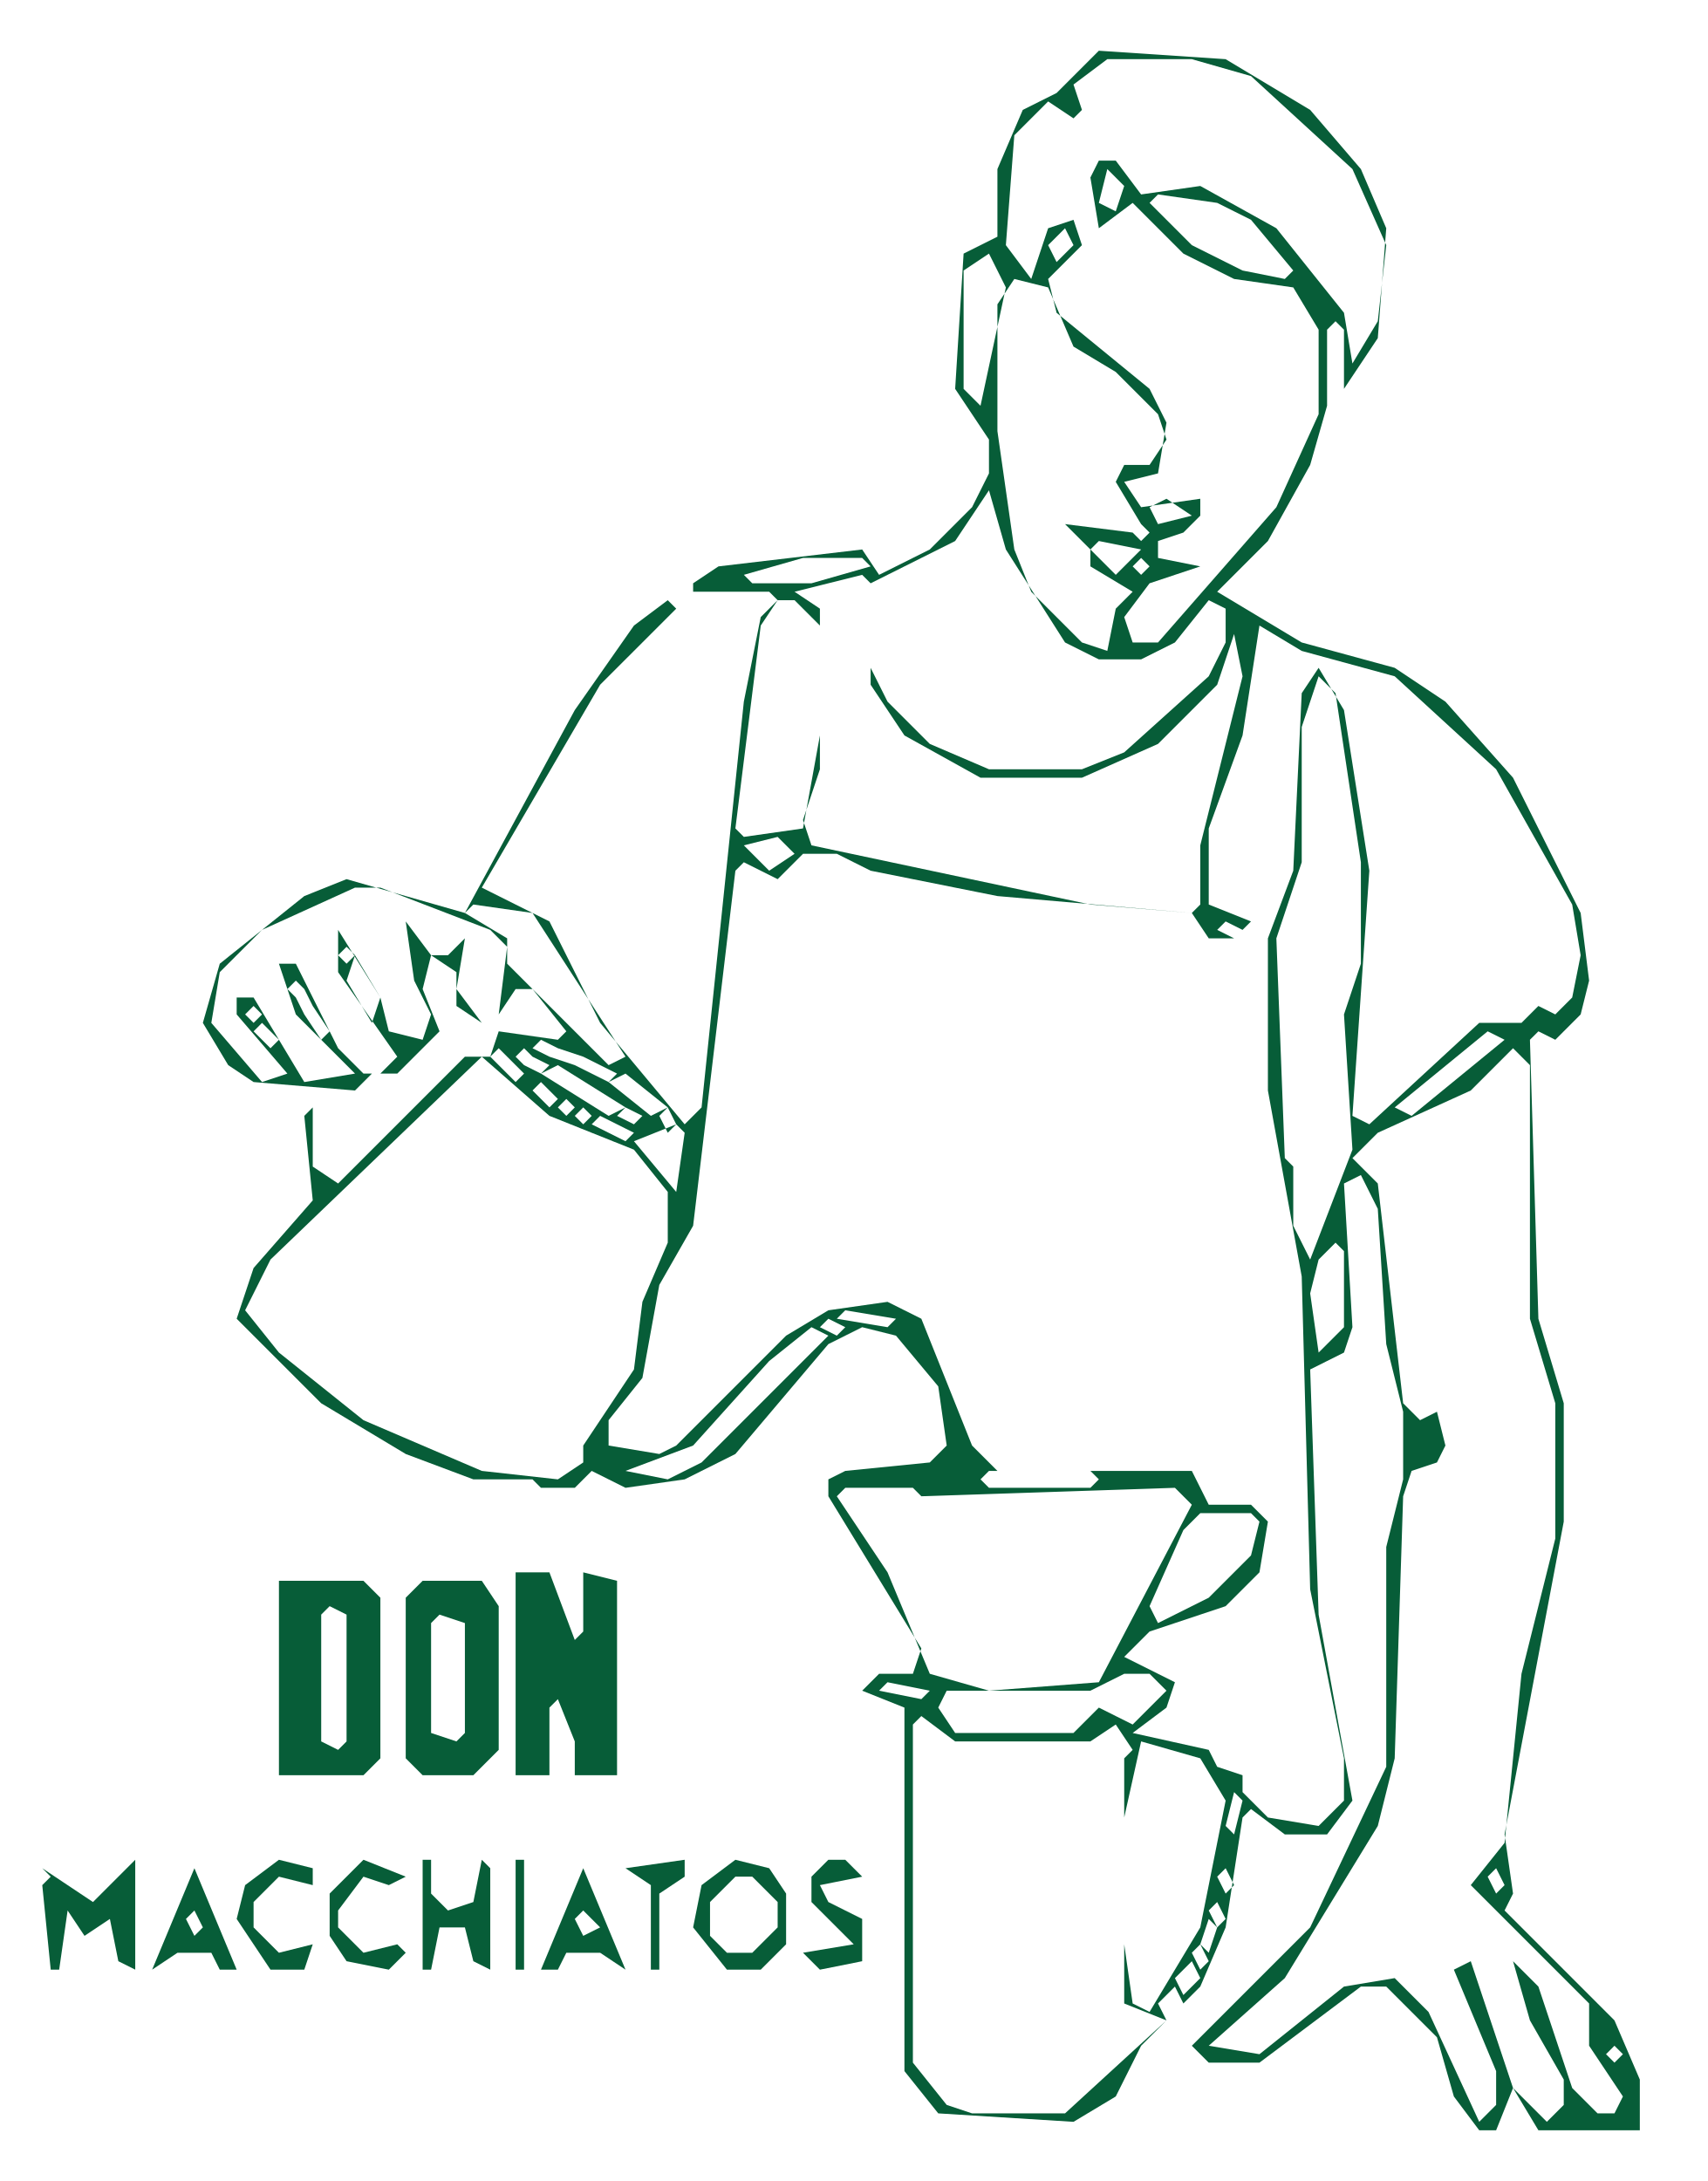
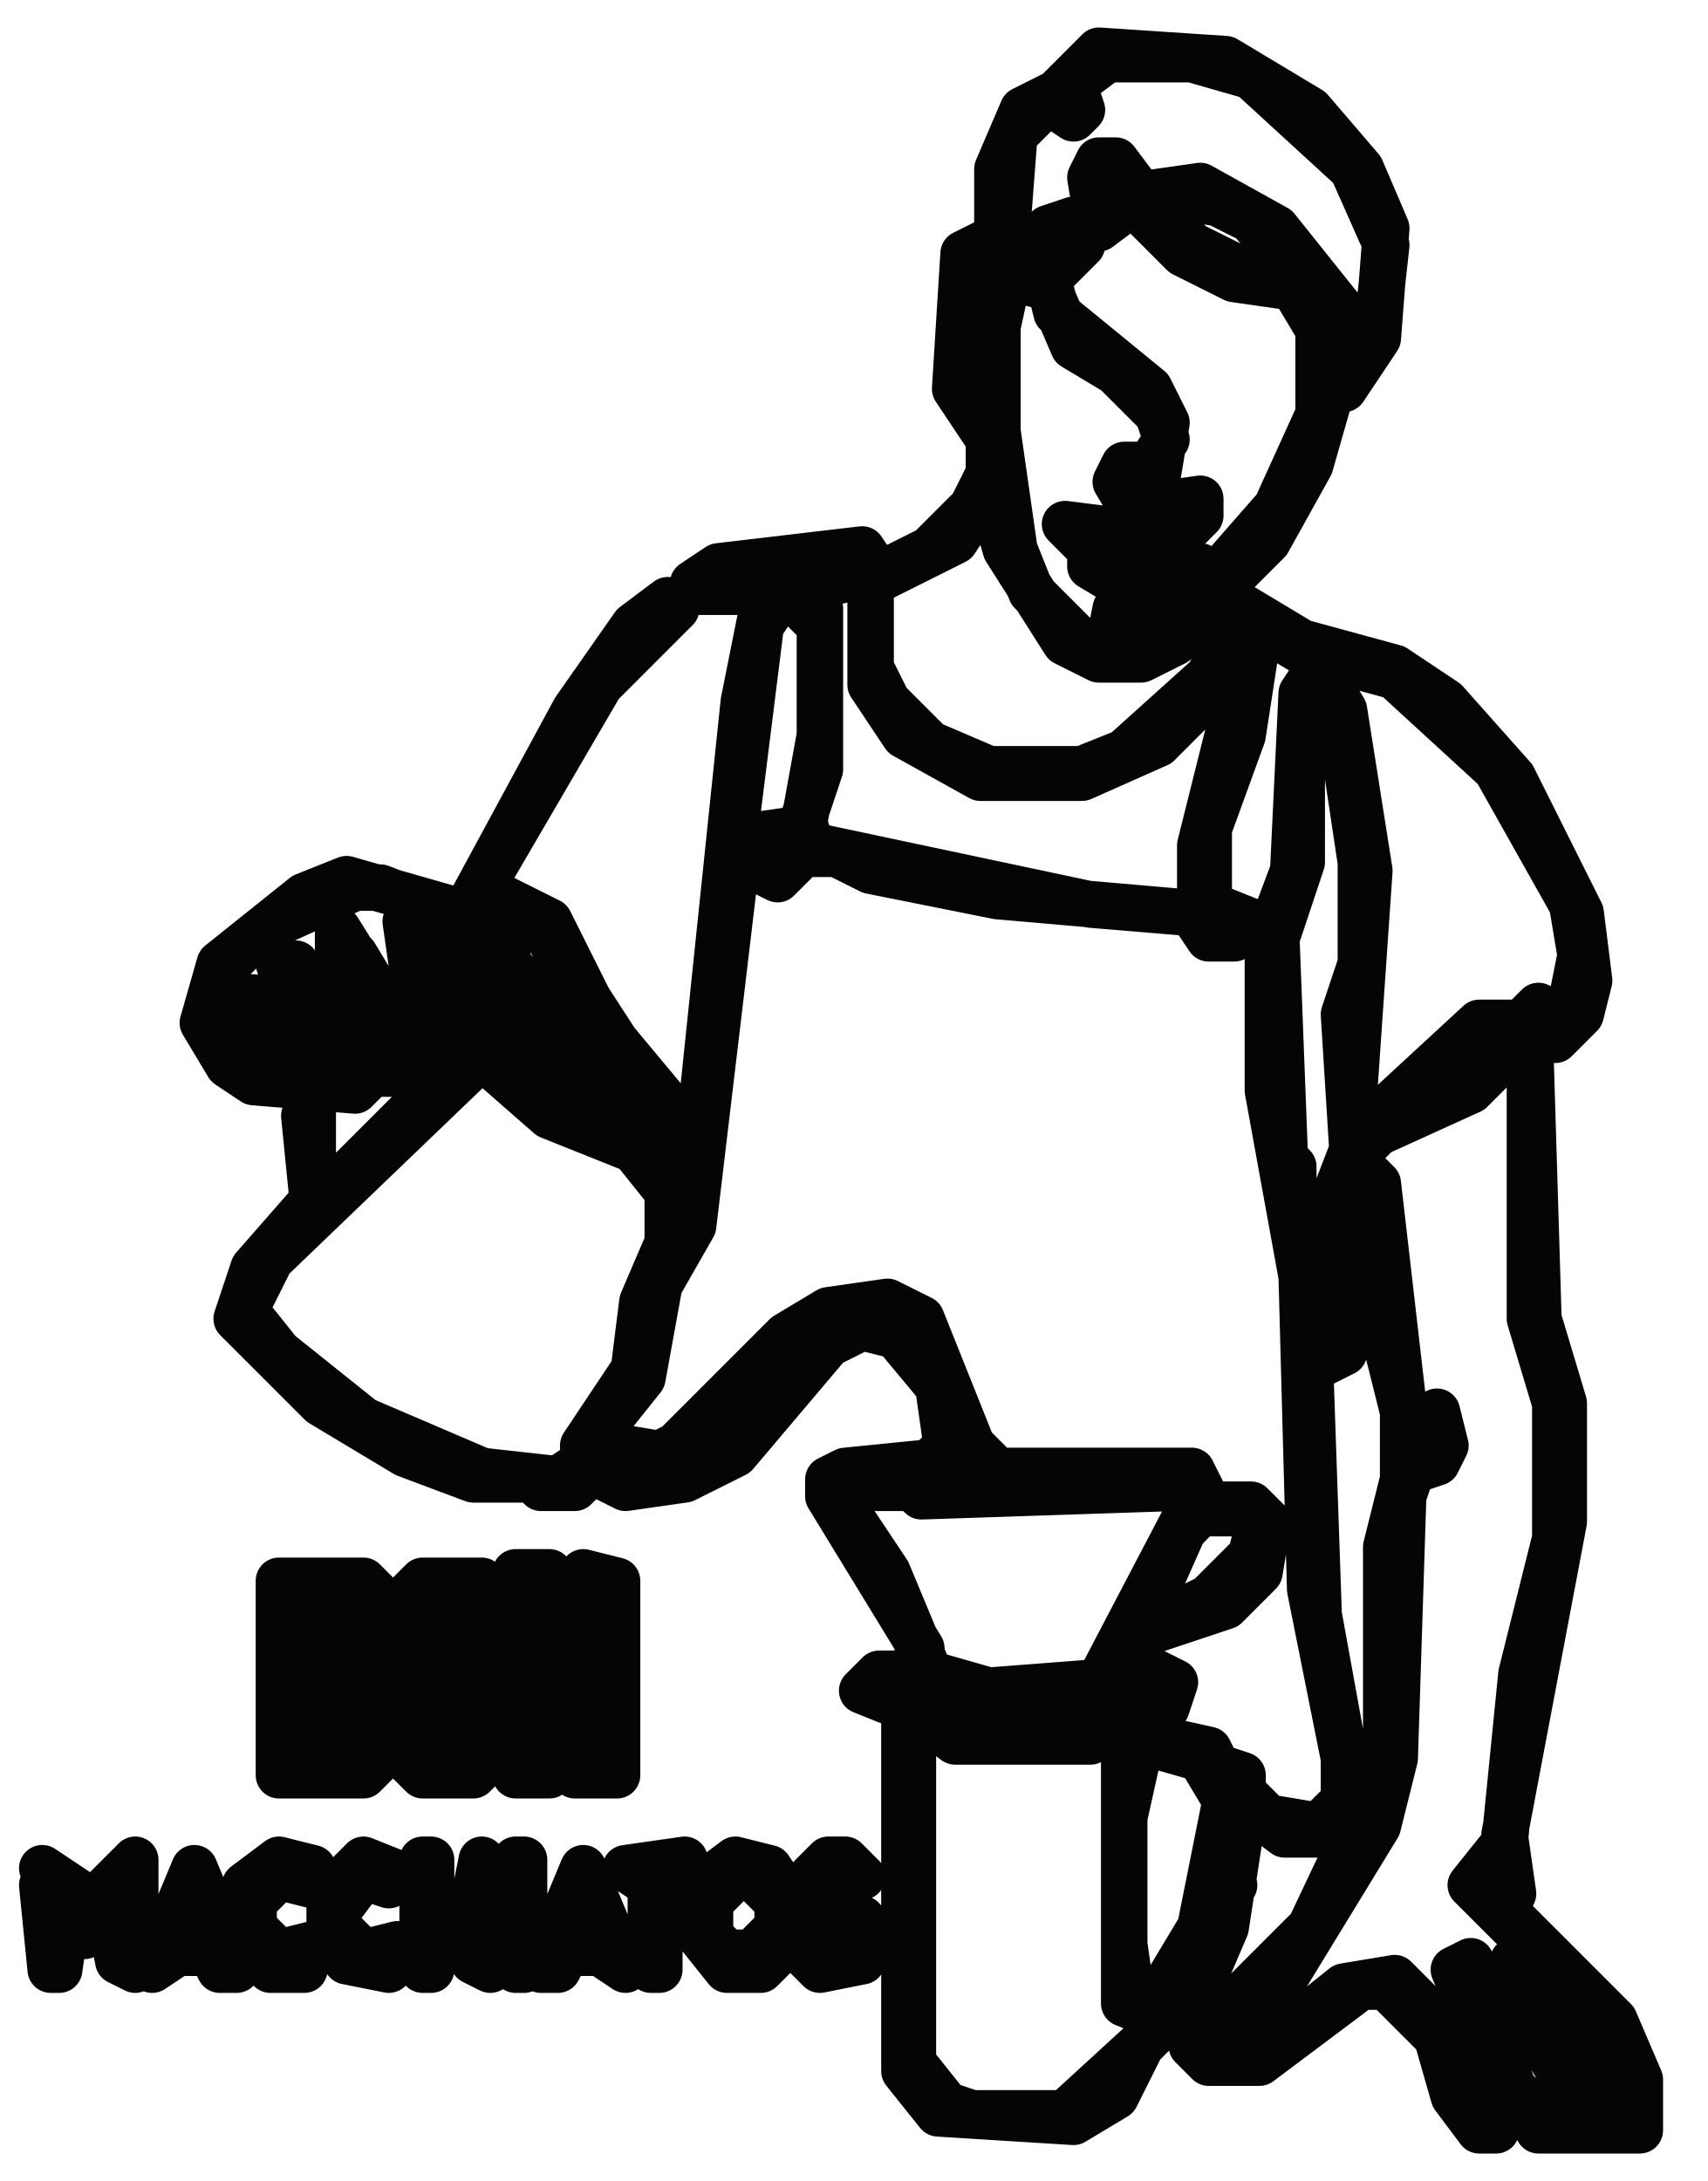
<svg xmlns="http://www.w3.org/2000/svg" viewBox="53 31 202 258" preserveAspectRatio="xMidYMid meet" role="img" aria-label="Don Macchiatos logo">
-   <path fill="#075d38" fill-rule="evenodd" d="M122,252 117,264 119,264 120,262 124,262 127,264Z M121,258 122,257 124,259 122,260Z M76,252 71,264 74,262 78,262 79,264 81,264Z M75,258 76,257 77,259 76,260Z M151,251 149,253 149,256 154,261 148,262 150,264 155,263 155,258 151,256 150,254 155,253 153,251Z M140,251 136,254 135,259 139,264 143,264 146,261 146,255 144,252Z M140,253 142,253 145,256 145,259 142,262 139,262 137,260 137,256Z M134,251 127,252 130,254 130,264 131,264 131,255 134,253Z M114,251 114,264 115,264 115,251Z M103,251 103,264 104,264 105,259 108,259 109,263 111,264 111,252 110,251 109,256 106,257 104,255 104,251Z M96,251 92,255 92,260 94,263 99,264 101,262 100,261 96,262 93,259 93,257 96,253 99,254 101,253Z M86,251 82,254 81,258 85,264 89,264 90,261 86,262 83,259 83,256 86,253 90,254 90,252Z M69,251 64,256 58,252 59,253 58,254 59,264 60,264 61,257 63,260 66,258 67,263 69,264Z M103,218 101,220 101,239 103,241 109,241 112,238 112,221 110,218Z M105,222 108,223 108,236 107,237 104,236 104,223Z M86,218 86,241 96,241 98,239 98,220 96,218Z M92,221 94,222 94,237 93,238 91,237 91,222Z M114,217 114,241 118,241 118,233 119,232 121,237 121,241 126,241 126,218 122,217 122,224 121,225 118,217Z M183,37 178,42 174,44 171,51 171,59 167,61 166,77 170,83 170,87 168,91 163,96 157,99 155,96 138,98 135,100 135,101 144,101 145,102 143,104 141,114 136,162 134,164 124,152 118,140 110,136 124,112 133,103 132,102 128,105 121,115 108,139 94,135 89,137 79,145 77,152 80,157 83,159 95,160 97,158 100,158 105,153 103,148 104,144 107,146 107,150 110,152 107,148 108,142 106,144 104,144 101,140 102,147 104,151 103,154 99,153 98,149 93,141 93,146 100,156 98,158 96,158 93,155 88,145 86,145 88,151 95,158 89,159 83,149 81,149 81,151 87,158 84,159 78,152 79,146 84,141 95,136 98,136 111,141 113,143 112,151 114,148 116,148 120,153 119,154 112,153 111,156 108,156 93,171 90,169 90,162 89,163 90,173 83,181 81,187 91,197 101,203 109,206 116,206 117,207 121,207 123,205 127,207 134,206 140,203 151,190 155,188 159,189 164,195 165,202 163,204 153,205 151,206 151,208 162,226 161,229 157,229 155,231 160,233 160,276 164,281 180,282 185,279 188,273 195,266 198,259 200,246 201,245 205,248 210,248 213,244 209,222 208,193 212,191 213,188 212,171 214,170 216,174 217,190 219,198 219,206 217,214 217,240 208,259 194,273 196,275 202,275 214,266 217,266 223,272 225,279 228,283 230,283 232,278 235,283 247,283 247,277 244,270 231,257 232,255 231,248 238,211 238,197 235,187 234,154 235,153 237,154 240,151 241,147 240,139 232,123 224,114 218,110 207,107 197,101 203,95 208,86 210,79 210,70 211,69 212,70 212,77 216,71 217,58 214,51 208,44 198,38Z M243,274 244,273 245,274 244,275Z M192,266 193,268 191,270 190,268Z M194,263 195,265 193,267 192,265Z M194,262 195,261 196,263 195,264Z M196,258 197,259 196,262 195,261Z M196,257 197,256 198,258 197,259Z M229,253 230,252 231,254 230,255Z M197,253 198,252 199,254 198,255Z M199,243 200,244 199,248 198,247Z M188,237 195,239 198,244 195,259 189,269 187,268 186,261 186,246Z M162,234 166,237 182,237 185,235 187,238 186,239 186,268 191,270 179,281 168,281 165,280 161,275 161,235Z M157,231 158,230 163,231 162,232Z M191,231 187,235 183,233 180,236 166,236 164,233 165,231 182,231 186,229 189,229Z M201,210 202,211 201,215 196,220 190,223 189,221 193,212 195,210Z M152,208 153,207 161,207 162,208 192,207 194,209 183,230 170,231 163,229 158,217Z M169,206 170,205 182,205 183,206 182,207 170,207Z M151,189 136,204 132,206 127,205 135,202 144,192 149,188Z M150,188 151,187 153,188 152,189Z M152,187 153,186 159,187 158,188Z M211,178 212,179 212,188 209,191 208,184 209,180Z M133,164 134,165 133,172 128,166Z M125,165 126,164 128,165 127,166Z M123,164 124,163 126,164 125,165Z M131,163 132,162 133,164 132,165Z M126,163 127,162 129,163 128,164Z M121,163 122,162 123,163 122,164Z M119,162 120,161 121,162 120,163Z M117,161 118,160 119,161 118,162Z M116,160 117,159 118,160 117,161Z M125,159 127,158 132,162 130,163Z M123,158 124,157 126,158 125,159Z M117,158 119,157 127,162 125,163Z M113,158 114,157 115,158 114,159Z M121,157 122,156 124,157 123,158Z M115,157 116,156 118,157 117,158Z M112,157 113,156 114,157 113,158Z M110,156 118,163 128,167 132,172 132,178 129,185 128,193 122,202 122,204 119,206 110,205 96,199 86,191 82,186 85,180Z M232,155 234,157 234,187 237,197 237,213 233,229 231,249 227,254 241,268 241,273 245,279 244,281 242,281 239,278 235,266 232,263 234,270 238,277 238,280 236,282 232,278 227,263 225,264 230,276 230,280 228,282 222,269 218,265 212,266 202,274 196,273 205,265 216,247 218,239 219,208 220,205 223,204 224,202 223,198 221,199 219,197 216,171 213,168 216,165 227,160Z M118,156 119,155 122,156 121,157Z M114,156 115,155 116,156 115,157Z M111,156 112,155 113,156 112,157Z M116,155 117,154 119,155 118,156Z M231,154 220,163 218,162 229,153Z M84,154 85,153 86,154 85,155Z M83,153 84,152 85,153 84,154Z M89,151 90,150 92,153 91,154Z M82,151 83,150 84,151 83,152Z M88,149 89,148 90,150 89,151Z M87,148 88,147 89,148 88,149Z M95,144 98,149 97,152 94,147Z M93,144 94,143 95,144 94,145Z M197,141 198,140 200,141 199,142Z M108,139 109,138 116,139 127,156 125,157 113,145 113,142Z M141,131 145,130 147,132 144,134Z M209,111 211,113 214,133 214,145 212,151 213,167 208,180 206,176 206,169 205,168 204,142 207,133 207,117Z M202,105 207,108 218,111 230,122 239,138 240,144 239,149 237,151 235,150 233,152 228,152 215,164 213,163 215,134 212,115 209,110 207,113 206,134 203,142 203,160 207,182 208,219 212,239 212,244 209,247 203,246 200,243 200,241 197,240 196,238 187,236 191,233 192,230 186,227 189,224 198,221 202,217 203,211 201,209 196,209 194,205 171,205 168,202 162,187 158,185 151,186 146,189 133,202 131,203 125,202 125,199 129,194 131,183 135,176 140,134 141,133 145,135 148,132 152,132 156,134 171,137 194,139 196,142 199,142 201,140 196,138 196,129 200,118Z M145,102 147,102 150,105 150,118 148,129 141,130 140,129 143,105Z M147,101 155,99 156,100 156,112 160,118 169,123 181,123 190,119 197,112 199,106 200,111 195,131 195,138 194,139 182,138 149,131 148,128 150,122 150,103Z M187,98 188,97 189,98 188,99Z M141,99 148,97 155,97 156,98 149,100 142,100Z M182,96 183,95 188,96 185,99Z M187,94 188,93 189,94 188,95Z M189,91 191,90 194,92 190,93Z M156,100 166,95 170,89 172,96 179,107 183,109 188,109 192,107 196,102 198,103 198,107 196,111 186,120 181,122 170,122 163,119 158,114 156,110Z M173,64 177,65 180,72 185,75 190,80 191,83 189,86 186,86 185,88 188,93 187,94 179,93 182,96 182,98 187,101 185,103 184,108 181,107 175,101 173,96 171,82 171,67Z M170,61 172,65 169,79 167,77 167,63Z M179,58 180,60 178,62 177,60Z M189,55 190,54 197,55 201,57 206,63 205,64 200,63 194,60Z M184,51 186,53 185,56 183,55Z M184,38 194,38 201,40 213,51 217,60 216,69 213,74 212,68 204,58 195,53 188,54 185,50 183,50 182,52 183,58 187,55 193,61 199,64 206,65 209,70 209,80 204,91 190,107 187,107 186,104 189,100 195,98 190,97 190,95 193,94 195,92 195,90 188,91 186,88 190,87 191,81 189,77 178,68 177,64 181,60 180,57 177,58 175,64 172,60 173,47 177,43 180,45 181,44 180,41Z" />
+   <path fill="#050505" stroke="#050505" stroke-width="5.5" stroke-linejoin="round" stroke-linecap="round" fill-rule="evenodd" d="M122,252 117,264 119,264 120,262 124,262 127,264Z M121,258 122,257 124,259 122,260Z M76,252 71,264 74,262 78,262 79,264 81,264Z M75,258 76,257 77,259 76,260Z M151,251 149,253 149,256 154,261 148,262 150,264 155,263 155,258 151,256 150,254 155,253 153,251Z M140,251 136,254 135,259 139,264 143,264 146,261 146,255 144,252Z M140,253 142,253 145,256 145,259 142,262 139,262 137,260 137,256Z M134,251 127,252 130,254 130,264 131,264 131,255 134,253Z M114,251 114,264 115,264 115,251Z M103,251 103,264 104,264 105,259 108,259 109,263 111,264 111,252 110,251 109,256 106,257 104,255 104,251Z M96,251 92,255 92,260 94,263 99,264 101,262 100,261 96,262 93,259 93,257 96,253 99,254 101,253Z M86,251 82,254 81,258 85,264 89,264 90,261 86,262 83,259 83,256 86,253 90,254 90,252Z M69,251 64,256 58,252 59,253 58,254 59,264 60,264 61,257 63,260 66,258 67,263 69,264Z M103,218 101,220 101,239 103,241 109,241 112,238 112,221 110,218Z M105,222 108,223 108,236 107,237 104,236 104,223Z M86,218 86,241 96,241 98,239 98,220 96,218Z M92,221 94,222 94,237 93,238 91,237 91,222Z M114,217 114,241 118,241 118,233 119,232 121,237 121,241 126,241 126,218 122,217 122,224 121,225 118,217Z M183,37 178,42 174,44 171,51 171,59 167,61 166,77 170,83 170,87 168,91 163,96 157,99 155,96 138,98 135,100 135,101 144,101 145,102 143,104 141,114 136,162 134,164 124,152 118,140 110,136 124,112 133,103 132,102 128,105 121,115 108,139 94,135 89,137 79,145 77,152 80,157 83,159 95,160 97,158 100,158 105,153 103,148 104,144 107,146 107,150 110,152 107,148 108,142 106,144 104,144 101,140 102,147 104,151 103,154 99,153 98,149 93,141 93,146 100,156 98,158 96,158 93,155 88,145 86,145 88,151 95,158 89,159 83,149 81,149 81,151 87,158 84,159 78,152 79,146 84,141 95,136 98,136 111,141 113,143 112,151 114,148 116,148 120,153 119,154 112,153 111,156 108,156 93,171 90,169 90,162 89,163 90,173 83,181 81,187 91,197 101,203 109,206 116,206 117,207 121,207 123,205 127,207 134,206 140,203 151,190 155,188 159,189 164,195 165,202 163,204 153,205 151,206 151,208 162,226 161,229 157,229 155,231 160,233 160,276 164,281 180,282 185,279 188,273 195,266 198,259 200,246 201,245 205,248 210,248 213,244 209,222 208,193 212,191 213,188 212,171 214,170 216,174 217,190 219,198 219,206 217,214 217,240 208,259 194,273 196,275 202,275 214,266 217,266 223,272 225,279 228,283 230,283 232,278 235,283 247,283 247,277 244,270 231,257 232,255 231,248 238,211 238,197 235,187 234,154 235,153 237,154 240,151 241,147 240,139 232,123 224,114 218,110 207,107 197,101 203,95 208,86 210,79 210,70 211,69 212,70 212,77 216,71 217,58 214,51 208,44 198,38Z M243,274 244,273 245,274 244,275Z M192,266 193,268 191,270 190,268Z M194,263 195,265 193,267 192,265Z M194,262 195,261 196,263 195,264Z M196,258 197,259 196,262 195,261Z M196,257 197,256 198,258 197,259Z M229,253 230,252 231,254 230,255Z M197,253 198,252 199,254 198,255Z M199,243 200,244 199,248 198,247Z M188,237 195,239 198,244 195,259 189,269 187,268 186,261 186,246Z M162,234 166,237 182,237 185,235 187,238 186,239 186,268 191,270 179,281 168,281 165,280 161,275 161,235Z M157,231 158,230 163,231 162,232Z M191,231 187,235 183,233 180,236 166,236 164,233 165,231 182,231 186,229 189,229Z M201,210 202,211 201,215 196,220 190,223 189,221 193,212 195,210Z M152,208 153,207 161,207 162,208 192,207 194,209 183,230 170,231 163,229 158,217Z M169,206 170,205 182,205 183,206 182,207 170,207Z M151,189 136,204 132,206 127,205 135,202 144,192 149,188Z M150,188 151,187 153,188 152,189Z M152,187 153,186 159,187 158,188Z M211,178 212,179 212,188 209,191 208,184 209,180Z M133,164 134,165 133,172 128,166Z M125,165 126,164 128,165 127,166Z M123,164 124,163 126,164 125,165Z M131,163 132,162 133,164 132,165Z M126,163 127,162 129,163 128,164Z M121,163 122,162 123,163 122,164Z M119,162 120,161 121,162 120,163Z M117,161 118,160 119,161 118,162Z M116,160 117,159 118,160 117,161Z M125,159 127,158 132,162 130,163Z M123,158 124,157 126,158 125,159Z M117,158 119,157 127,162 125,163Z M113,158 114,157 115,158 114,159Z M121,157 122,156 124,157 123,158Z M115,157 116,156 118,157 117,158Z M112,157 113,156 114,157 113,158Z M110,156 118,163 128,167 132,172 132,178 129,185 128,193 122,202 122,204 119,206 110,205 96,199 86,191 82,186 85,180Z M232,155 234,157 234,187 237,197 237,213 233,229 231,249 227,254 241,268 241,273 245,279 244,281 242,281 239,278 235,266 232,263 234,270 238,277 238,280 236,282 232,278 227,263 225,264 230,276 230,280 228,282 222,269 218,265 212,266 202,274 196,273 205,265 216,247 218,239 219,208 220,205 223,204 224,202 223,198 221,199 219,197 216,171 213,168 216,165 227,160Z M118,156 119,155 122,156 121,157Z M114,156 115,155 116,156 115,157Z M111,156 112,155 113,156 112,157Z M116,155 117,154 119,155 118,156Z M231,154 220,163 218,162 229,153Z M84,154 85,153 86,154 85,155Z M83,153 84,152 85,153 84,154Z M89,151 90,150 92,153 91,154Z M82,151 83,150 84,151 83,152Z M88,149 89,148 90,150 89,151Z M87,148 88,147 89,148 88,149Z M95,144 98,149 97,152 94,147Z M93,144 94,143 95,144 94,145Z M197,141 198,140 200,141 199,142Z M108,139 109,138 116,139 127,156 125,157 113,145 113,142Z M141,131 145,130 147,132 144,134Z M209,111 211,113 214,133 214,145 212,151 213,167 208,180 206,176 206,169 205,168 204,142 207,133 207,117Z M202,105 207,108 218,111 230,122 239,138 240,144 239,149 237,151 235,150 233,152 228,152 215,164 213,163 215,134 212,115 209,110 207,113 206,134 203,142 203,160 207,182 208,219 212,239 212,244 209,247 203,246 200,243 200,241 197,240 196,238 187,236 191,233 192,230 186,227 189,224 198,221 202,217 203,211 201,209 196,209 194,205 171,205 168,202 162,187 158,185 151,186 146,189 133,202 131,203 125,202 125,199 129,194 131,183 135,176 140,134 141,133 145,135 148,132 152,132 156,134 171,137 194,139 196,142 199,142 201,140 196,138 196,129 200,118Z M145,102 147,102 150,105 150,118 148,129 141,130 140,129 143,105Z M147,101 155,99 156,100 156,112 160,118 169,123 181,123 190,119 197,112 199,106 200,111 195,131 195,138 194,139 182,138 149,131 148,128 150,122 150,103Z M187,98 188,97 189,98 188,99Z M141,99 148,97 155,97 156,98 149,100 142,100Z M182,96 183,95 188,96 185,99Z M187,94 188,93 189,94 188,95Z M189,91 191,90 194,92 190,93Z M156,100 166,95 170,89 172,96 179,107 183,109 188,109 192,107 196,102 198,103 198,107 196,111 186,120 181,122 170,122 163,119 158,114 156,110Z M173,64 177,65 180,72 185,75 190,80 191,83 189,86 186,86 185,88 188,93 187,94 179,93 182,96 182,98 187,101 185,103 184,108 181,107 175,101 173,96 171,82 171,67Z M170,61 172,65 169,79 167,77 167,63Z M179,58 180,60 178,62 177,60Z M189,55 190,54 197,55 201,57 206,63 205,64 200,63 194,60Z M184,51 186,53 185,56 183,55Z M184,38 194,38 201,40 213,51 217,60 216,69 213,74 212,68 204,58 195,53 188,54 185,50 183,50 182,52 183,58 187,55 193,61 199,64 206,65 209,70 209,80 204,91 190,107 187,107 186,104 189,100 195,98 190,97 190,95 193,94 195,92 195,90 188,91 186,88 190,87 191,81 189,77 178,68 177,64 181,60 180,57 177,58 175,64 172,60 173,47 177,43 180,45 181,44 180,41Z" />
</svg>
